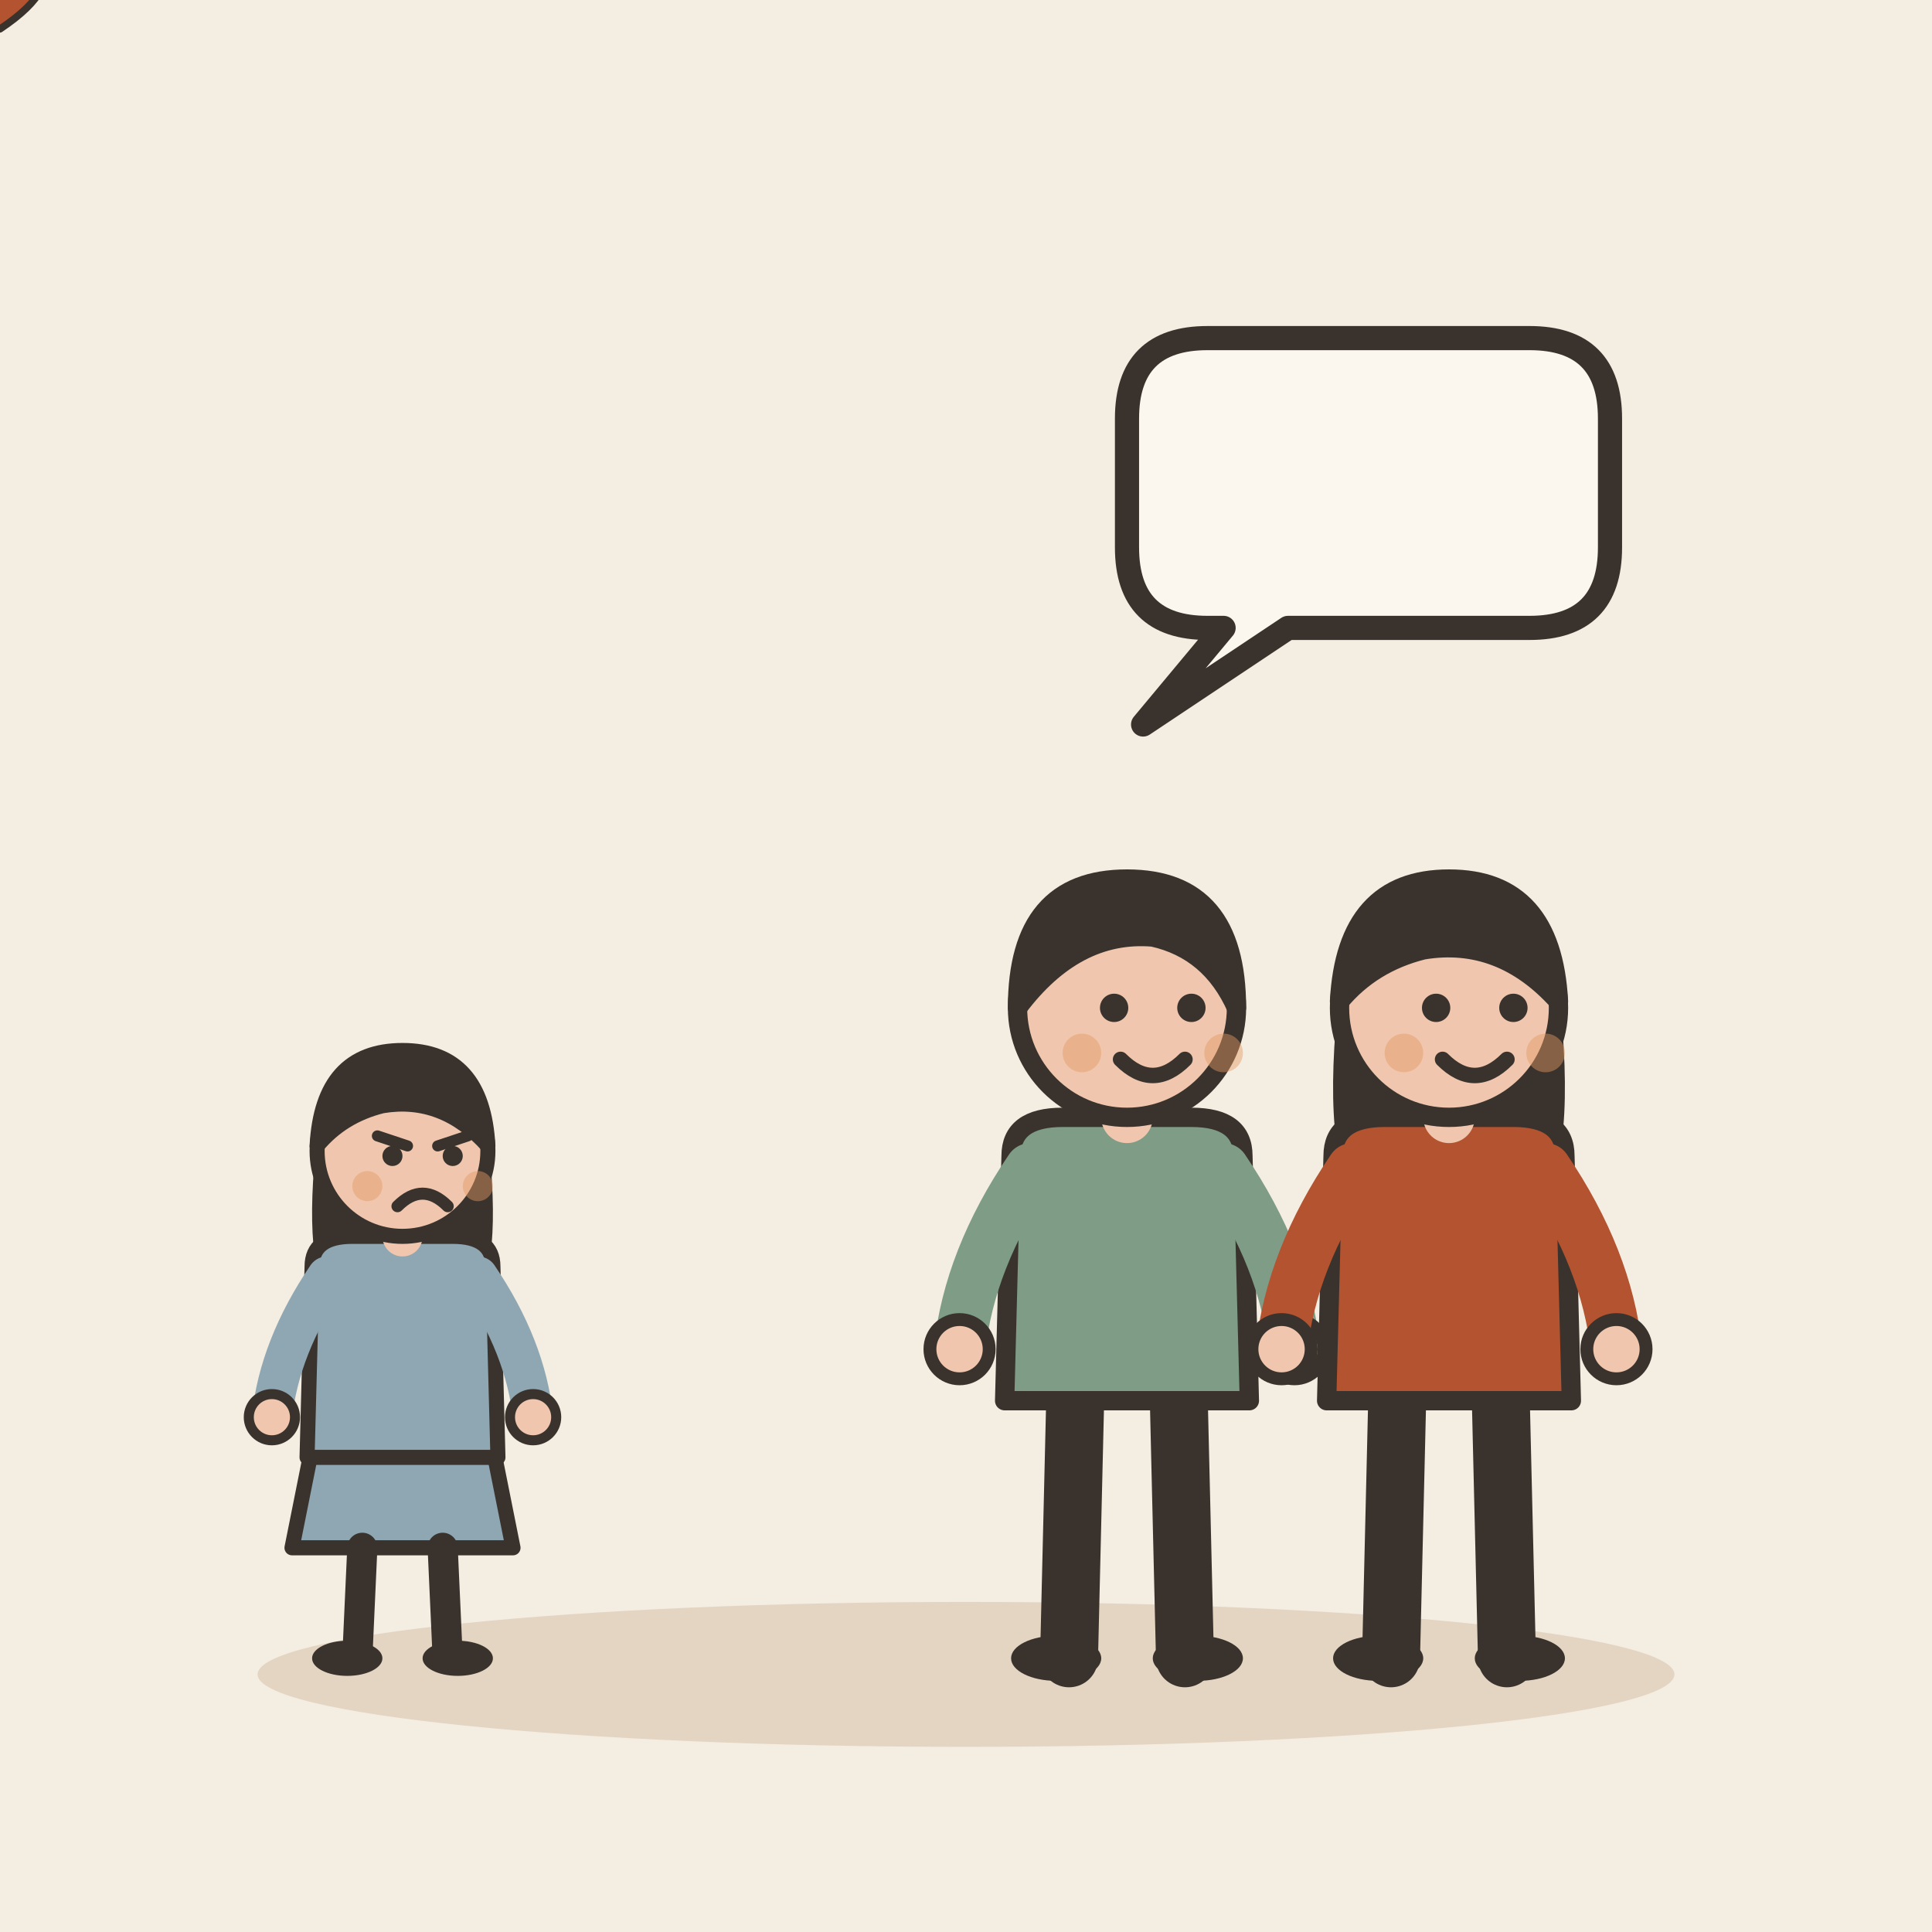
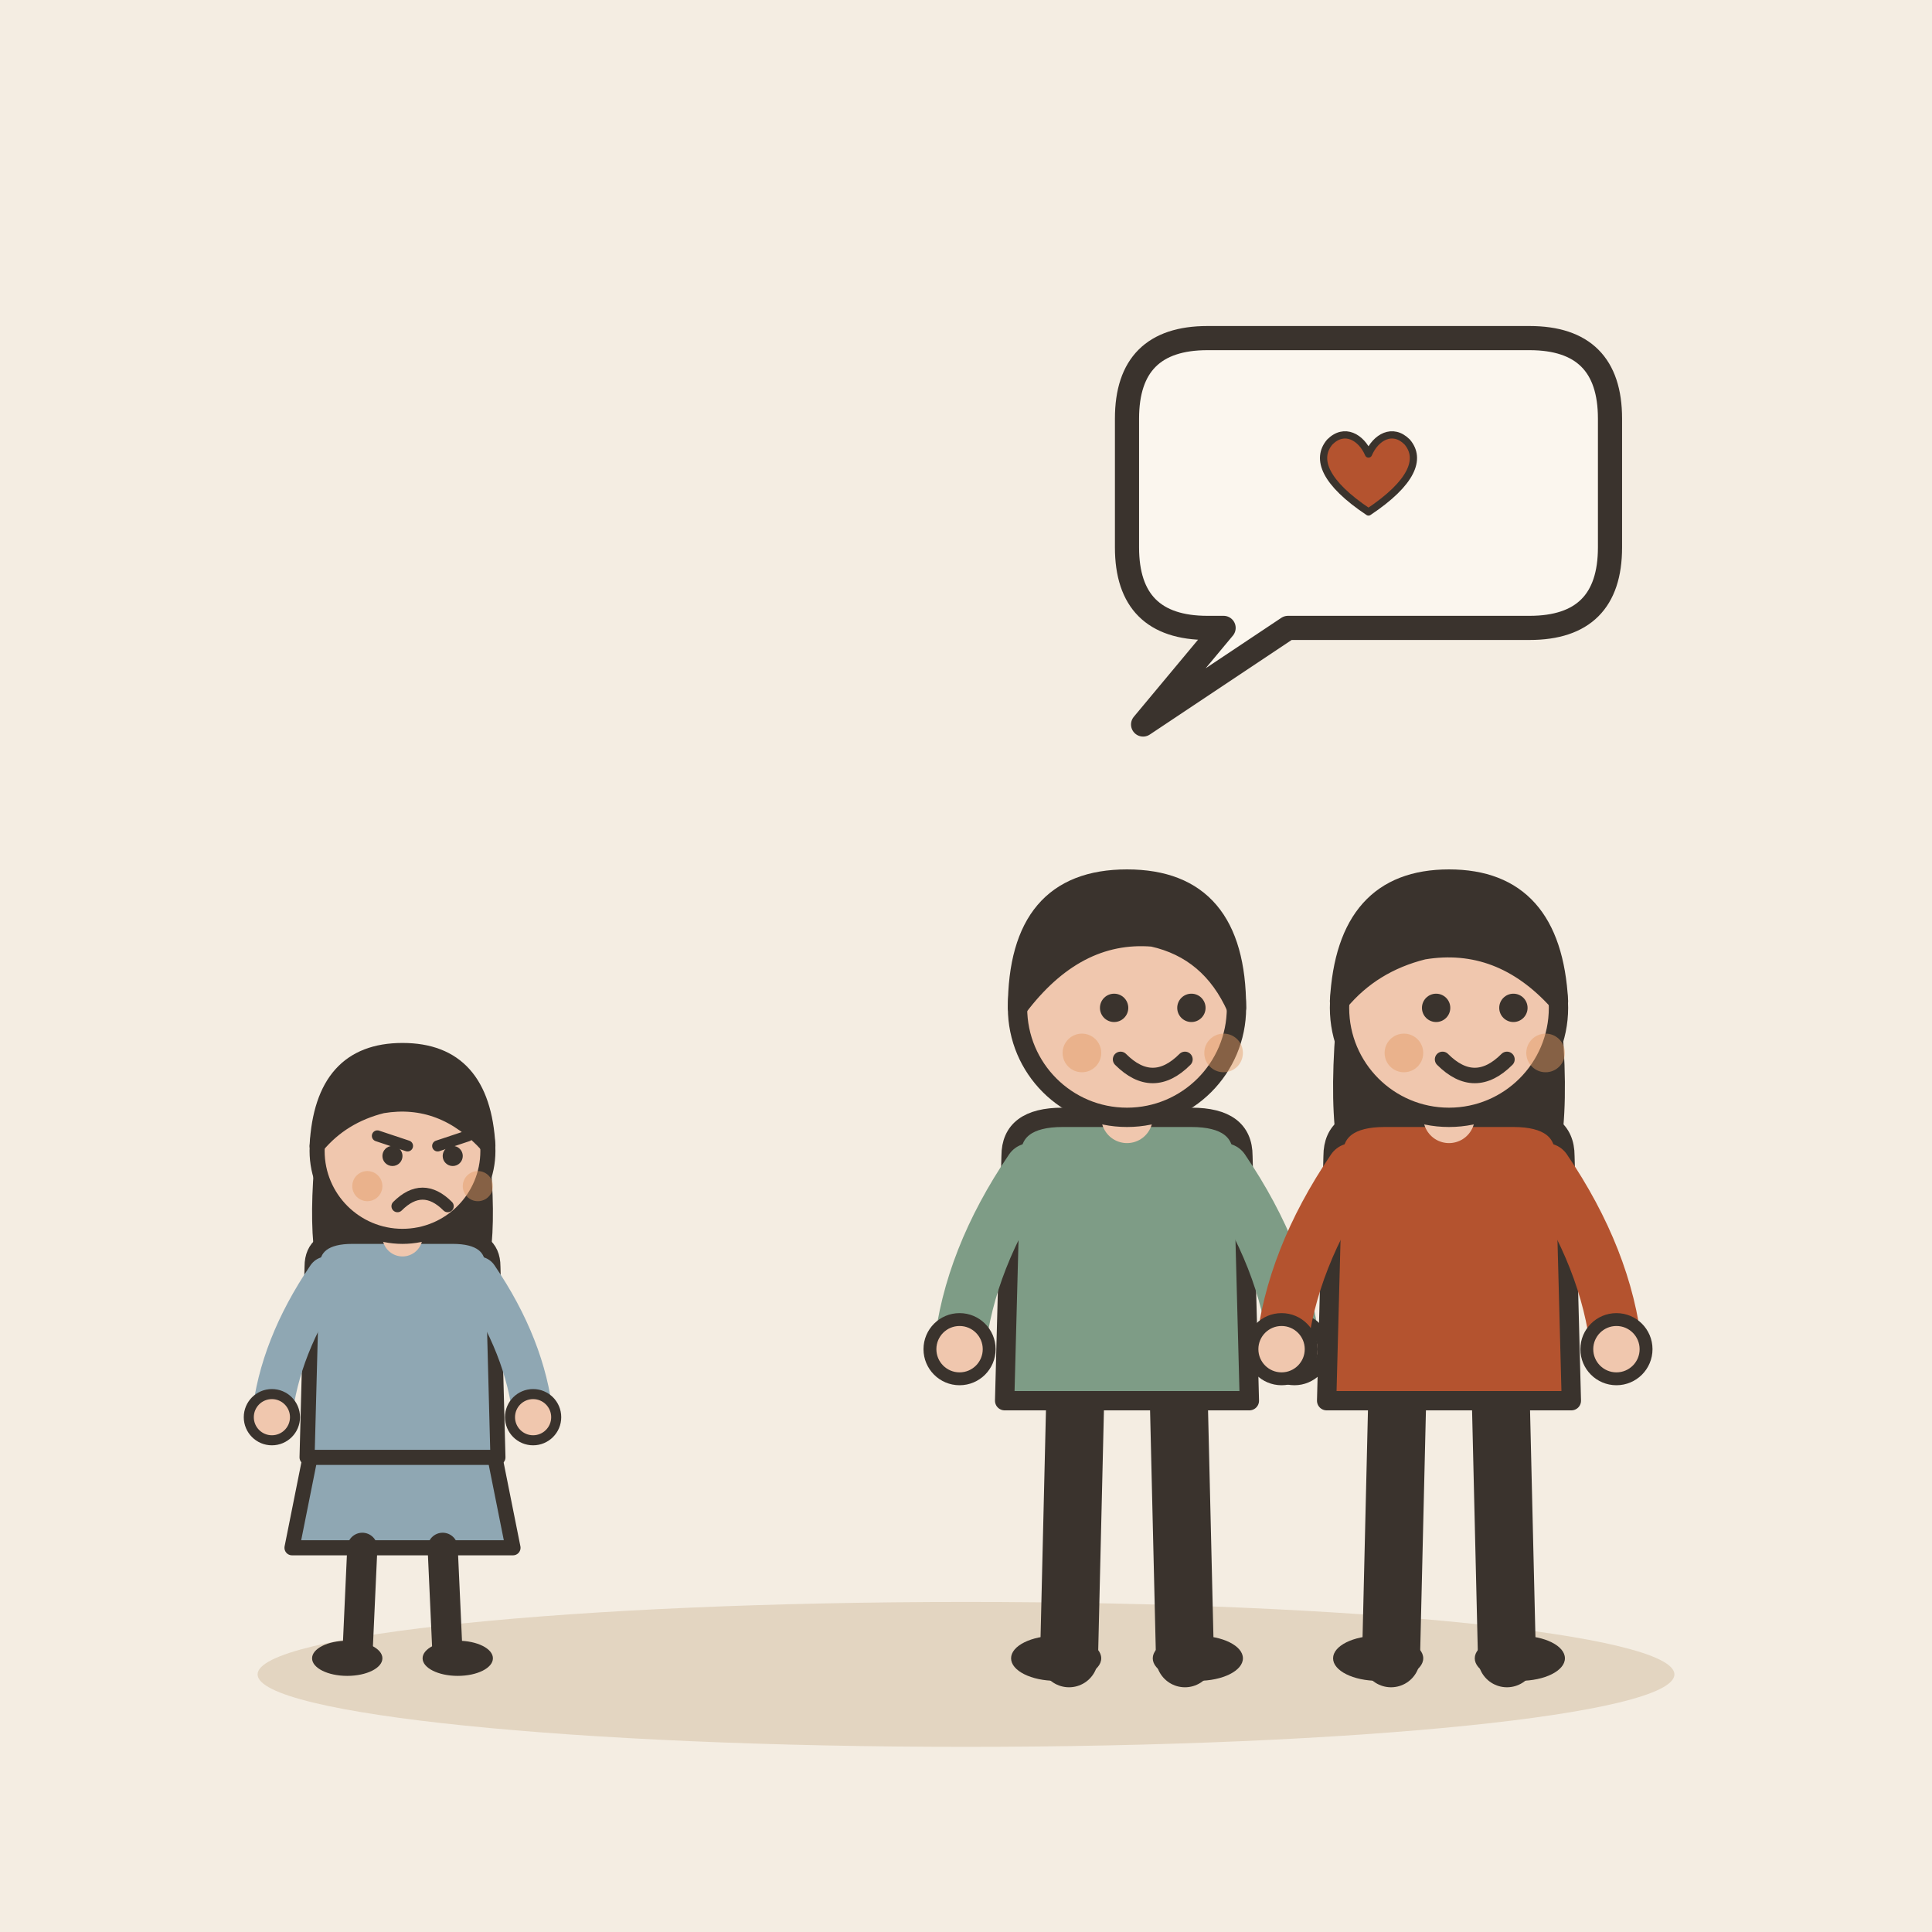
<svg xmlns="http://www.w3.org/2000/svg" viewBox="0 0 240 240" data-style="editorial">
  <rect width="240" height="240" fill="#F4EDE2" />
  <ellipse cx="120" cy="208" rx="88" ry="9" fill="#E3D5C1" />
  <g transform="translate(140 206) scale(0.8 0.8)">
    <path d="M-8 -42L-9 0" stroke="#3A332D" stroke-width="9" stroke-linecap="round" fill="none" />
    <path d="M8 -42L9 0" stroke="#3A332D" stroke-width="9" stroke-linecap="round" fill="none" />
    <ellipse cx="-11" cy="0" rx="7" ry="3.5" fill="#3A332D" />
    <ellipse cx="11" cy="0" rx="7" ry="3.5" fill="#3A332D" />
    <path d="M-18 -78Q-18 -84 -10 -84L10 -84Q18 -84 18 -78L19 -40L-19 -40Z" fill="#7E9C86" stroke="#3A332D" stroke-width="3" stroke-linecap="round" stroke-linejoin="round" />
    <path d="M-15 -76Q-24.5 -62 -26 -48" fill="none" stroke="#7E9C86" stroke-width="8" stroke-linecap="round" stroke-linejoin="round" />
    <circle cx="-26" cy="-48" r="4.6" fill="#F0C7AE" stroke="#3A332D" stroke-linecap="round" stroke-linejoin="round" stroke-width="2" />
    <path d="M15 -76Q24.5 -62 26 -48" fill="none" stroke="#7E9C86" stroke-width="8" stroke-linecap="round" stroke-linejoin="round" />
    <circle cx="26" cy="-48" r="4.6" fill="#F0C7AE" stroke="#3A332D" stroke-linecap="round" stroke-linejoin="round" stroke-width="2" />
    <path d="M0 -84L0 -88" stroke="#F0C7AE" stroke-width="8" stroke-linecap="round" fill="none" />
    <circle cx="0" cy="-101" r="17" fill="#F0C7AE" stroke="#3A332D" stroke-width="3" stroke-linecap="round" stroke-linejoin="round" />
    <path d="M-17 -101Q-17 -121 0 -121Q17 -121 17 -101Q13 -110 4 -112Q-8 -113 -17 -101Z" fill="#3A332D" stroke="#3A332D" stroke-width="3" stroke-linecap="round" stroke-linejoin="round" />
    <circle cx="-2" cy="-101" r="2.2" fill="#3A332D" />
    <circle cx="10" cy="-101" r="2.2" fill="#3A332D" />
    <path d="M-1 -93Q4 -88 9 -93" fill="none" stroke="#3A332D" stroke-width="2.4" stroke-linecap="round" stroke-linejoin="round" />
    <circle cx="-7" cy="-94" r="3" fill="#E39A62" opacity="0.45" />
    <circle cx="15" cy="-94" r="3" fill="#E39A62" opacity="0.45" />
  </g>
  <g transform="translate(180 206) scale(0.8 0.8)">
    <path d="M-8 -42L-9 0" stroke="#3A332D" stroke-width="9" stroke-linecap="round" fill="none" />
    <path d="M8 -42L9 0" stroke="#3A332D" stroke-width="9" stroke-linecap="round" fill="none" />
    <ellipse cx="-11" cy="0" rx="7" ry="3.5" fill="#3A332D" />
    <ellipse cx="11" cy="0" rx="7" ry="3.5" fill="#3A332D" />
    <path d="M-17 -104Q-20 -78 -14 -70L-6 -78L6 -78L14 -70Q20 -78 17 -104Z" fill="#3A332D" />
    <path d="M-18 -78Q-18 -84 -10 -84L10 -84Q18 -84 18 -78L19 -40L-19 -40Z" fill="#B4532F" stroke="#3A332D" stroke-width="3" stroke-linecap="round" stroke-linejoin="round" />
    <path d="M-15 -76Q-24.5 -62 -26 -48" fill="none" stroke="#B4532F" stroke-width="8" stroke-linecap="round" stroke-linejoin="round" />
    <circle cx="-26" cy="-48" r="4.6" fill="#F0C7AE" stroke="#3A332D" stroke-linecap="round" stroke-linejoin="round" stroke-width="2" />
    <path d="M15 -76Q24.5 -62 26 -48" fill="none" stroke="#B4532F" stroke-width="8" stroke-linecap="round" stroke-linejoin="round" />
    <circle cx="26" cy="-48" r="4.6" fill="#F0C7AE" stroke="#3A332D" stroke-linecap="round" stroke-linejoin="round" stroke-width="2" />
    <path d="M0 -84L0 -88" stroke="#F0C7AE" stroke-width="8" stroke-linecap="round" fill="none" />
    <circle cx="0" cy="-101" r="17" fill="#F0C7AE" stroke="#3A332D" stroke-width="3" stroke-linecap="round" stroke-linejoin="round" />
    <path d="M-17 -102Q-16 -121 0 -121Q16 -121 17 -102Q8 -112 -4 -110Q-12 -108 -17 -102Z" fill="#3A332D" stroke="#3A332D" stroke-width="3" stroke-linecap="round" stroke-linejoin="round" />
    <circle cx="-2" cy="-101" r="2.2" fill="#3A332D" />
    <circle cx="10" cy="-101" r="2.2" fill="#3A332D" />
    <path d="M-1 -93Q4 -88 9 -93" fill="none" stroke="#3A332D" stroke-width="2.4" stroke-linecap="round" stroke-linejoin="round" />
    <circle cx="-7" cy="-94" r="3" fill="#E39A62" opacity="0.45" />
    <circle cx="15" cy="-94" r="3" fill="#E39A62" opacity="0.45" />
  </g>
  <g transform="translate(50 206) scale(0.624 0.624)">
    <path d="M-18 -42L-22 -22L22 -22L18 -42Z" fill="#8FA7B3" stroke="#3A332D" stroke-width="3" stroke-linecap="round" stroke-linejoin="round" />
    <path d="M-8 -22L-9 0" stroke="#3A332D" stroke-width="6" stroke-linecap="round" fill="none" />
    <path d="M8 -22L9 0" stroke="#3A332D" stroke-width="6" stroke-linecap="round" fill="none" />
    <ellipse cx="-11" cy="0" rx="7" ry="3.5" fill="#3A332D" />
    <ellipse cx="11" cy="0" rx="7" ry="3.5" fill="#3A332D" />
    <path d="M-17 -104Q-20 -78 -14 -70L-6 -78L6 -78L14 -70Q20 -78 17 -104Z" fill="#3A332D" />
    <path d="M-18 -78Q-18 -84 -10 -84L10 -84Q18 -84 18 -78L19 -40L-19 -40Z" fill="#8FA7B3" stroke="#3A332D" stroke-width="3" stroke-linecap="round" stroke-linejoin="round" />
    <path d="M-15 -76Q-24.5 -62 -26 -48" fill="none" stroke="#8FA7B3" stroke-width="8" stroke-linecap="round" stroke-linejoin="round" />
    <circle cx="-26" cy="-48" r="4.6" fill="#F0C7AE" stroke="#3A332D" stroke-linecap="round" stroke-linejoin="round" stroke-width="2" />
    <path d="M15 -76Q24.5 -62 26 -48" fill="none" stroke="#8FA7B3" stroke-width="8" stroke-linecap="round" stroke-linejoin="round" />
    <circle cx="26" cy="-48" r="4.6" fill="#F0C7AE" stroke="#3A332D" stroke-linecap="round" stroke-linejoin="round" stroke-width="2" />
    <path d="M0 -84L0 -88" stroke="#F0C7AE" stroke-width="8" stroke-linecap="round" fill="none" />
    <circle cx="0" cy="-101" r="17" fill="#F0C7AE" stroke="#3A332D" stroke-width="3" stroke-linecap="round" stroke-linejoin="round" />
    <path d="M-17 -102Q-16 -121 0 -121Q16 -121 17 -102Q8 -112 -4 -110Q-12 -108 -17 -102Z" fill="#3A332D" stroke="#3A332D" stroke-width="3" stroke-linecap="round" stroke-linejoin="round" />
    <path d="M-5 -104L1 -102" fill="none" stroke="#3A332D" stroke-width="2.2" stroke-linecap="round" stroke-linejoin="round" />
    <path d="M13 -104L7 -102" fill="none" stroke="#3A332D" stroke-width="2.2" stroke-linecap="round" stroke-linejoin="round" />
    <circle cx="-2" cy="-100" r="2" fill="#3A332D" />
    <circle cx="10" cy="-100" r="2" fill="#3A332D" />
    <path d="M-1 -90Q4 -95 9 -90" fill="none" stroke="#3A332D" stroke-width="2.4" stroke-linecap="round" stroke-linejoin="round" />
    <circle cx="-7" cy="-94" r="3" fill="#E39A62" opacity="0.45" />
    <circle cx="15" cy="-94" r="3" fill="#E39A62" opacity="0.45" />
  </g>
  <path d="M140 52Q140 42 150 42L190 42Q200 42 200 52L200 68Q200 78 190 78L160 78L142 90L152 78L150 78Q140 78 140 68Z" fill="#FBF6EE" stroke="#3A332D" stroke-width="3" stroke-linecap="round" stroke-linejoin="round" />
-   <g transform="translate(0 0) scale(0.3 0.3)">
-     <path d="M0 12C-18 0 -22 -10 -16 -17C-10 -23 -3 -19 0 -12C3 -19 10 -23 16 -17C22 -10 18 0 0 12Z" fill="#B4532F" stroke="#3A332D" stroke-width="3" stroke-linecap="round" stroke-linejoin="round" />
+   <g transform="translate(170 60)">
+     <g transform="translate(0 0) scale(0.3 0.3)">
+       <path d="M0 12C-18 0 -22 -10 -16 -17C-10 -23 -3 -19 0 -12C3 -19 10 -23 16 -17C22 -10 18 0 0 12Z" fill="#B4532F" stroke="#3A332D" stroke-width="3" stroke-linecap="round" stroke-linejoin="round" />
+     </g>
  </g>
</svg>
